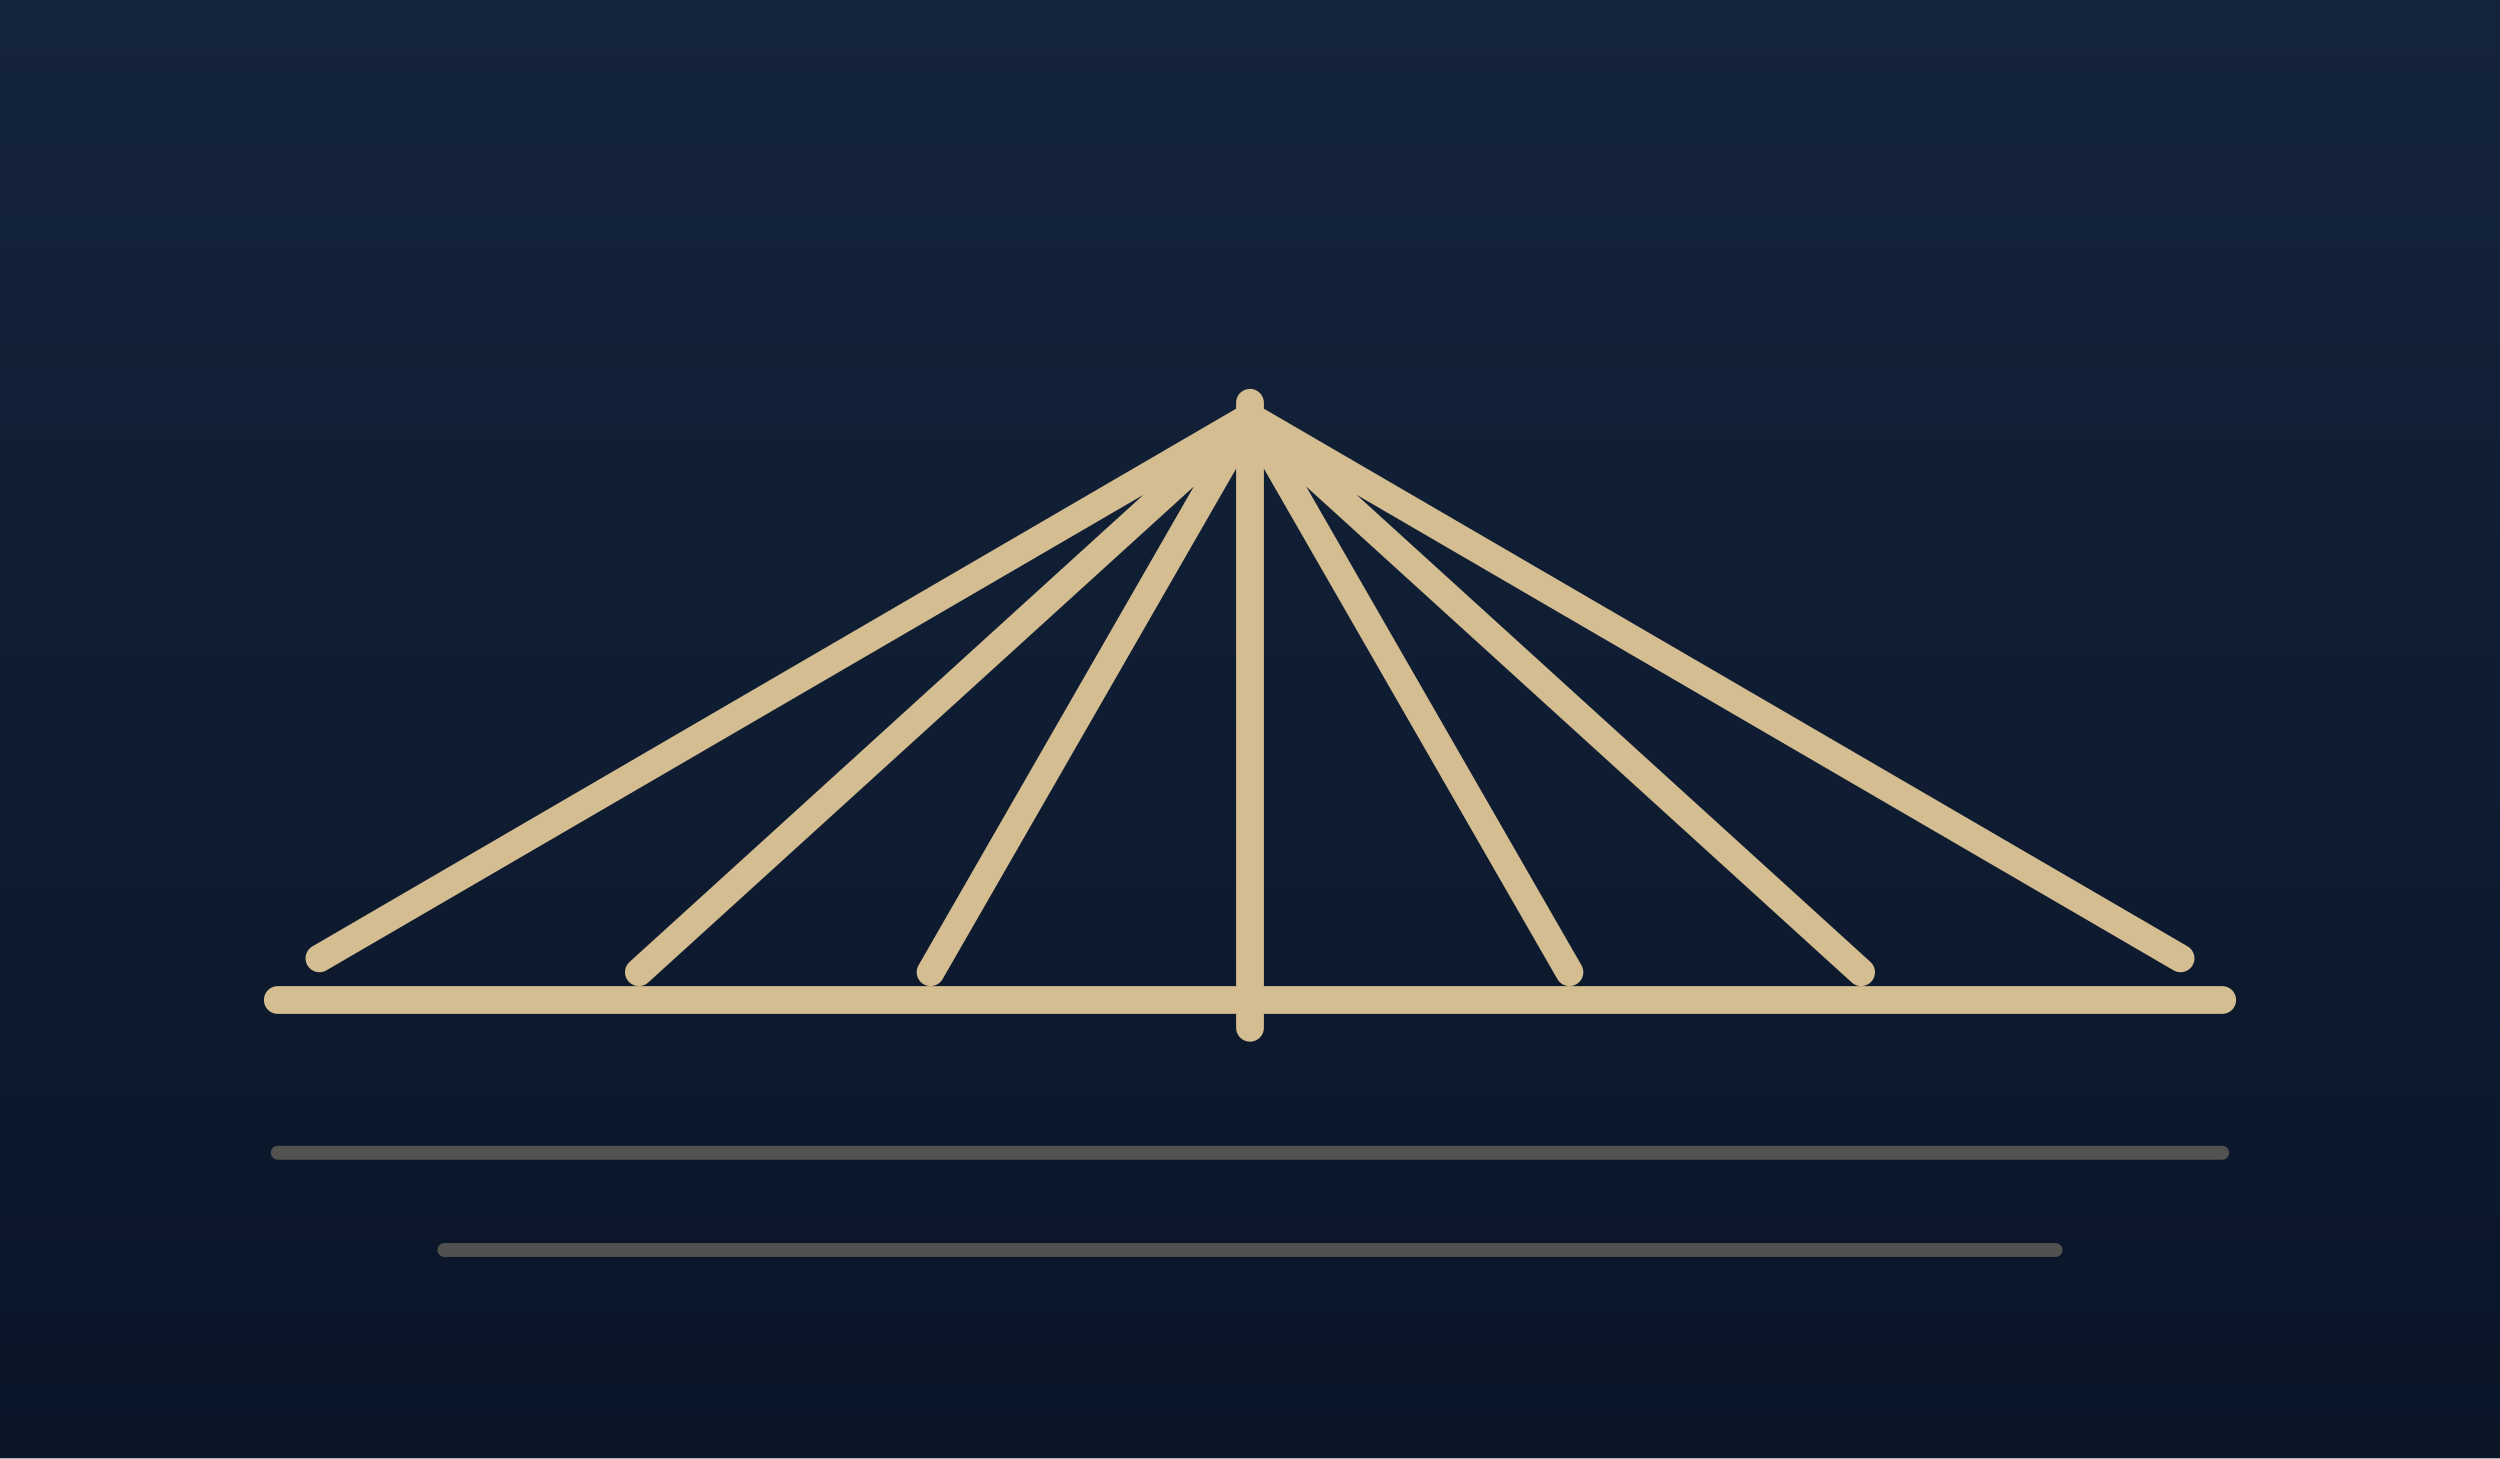
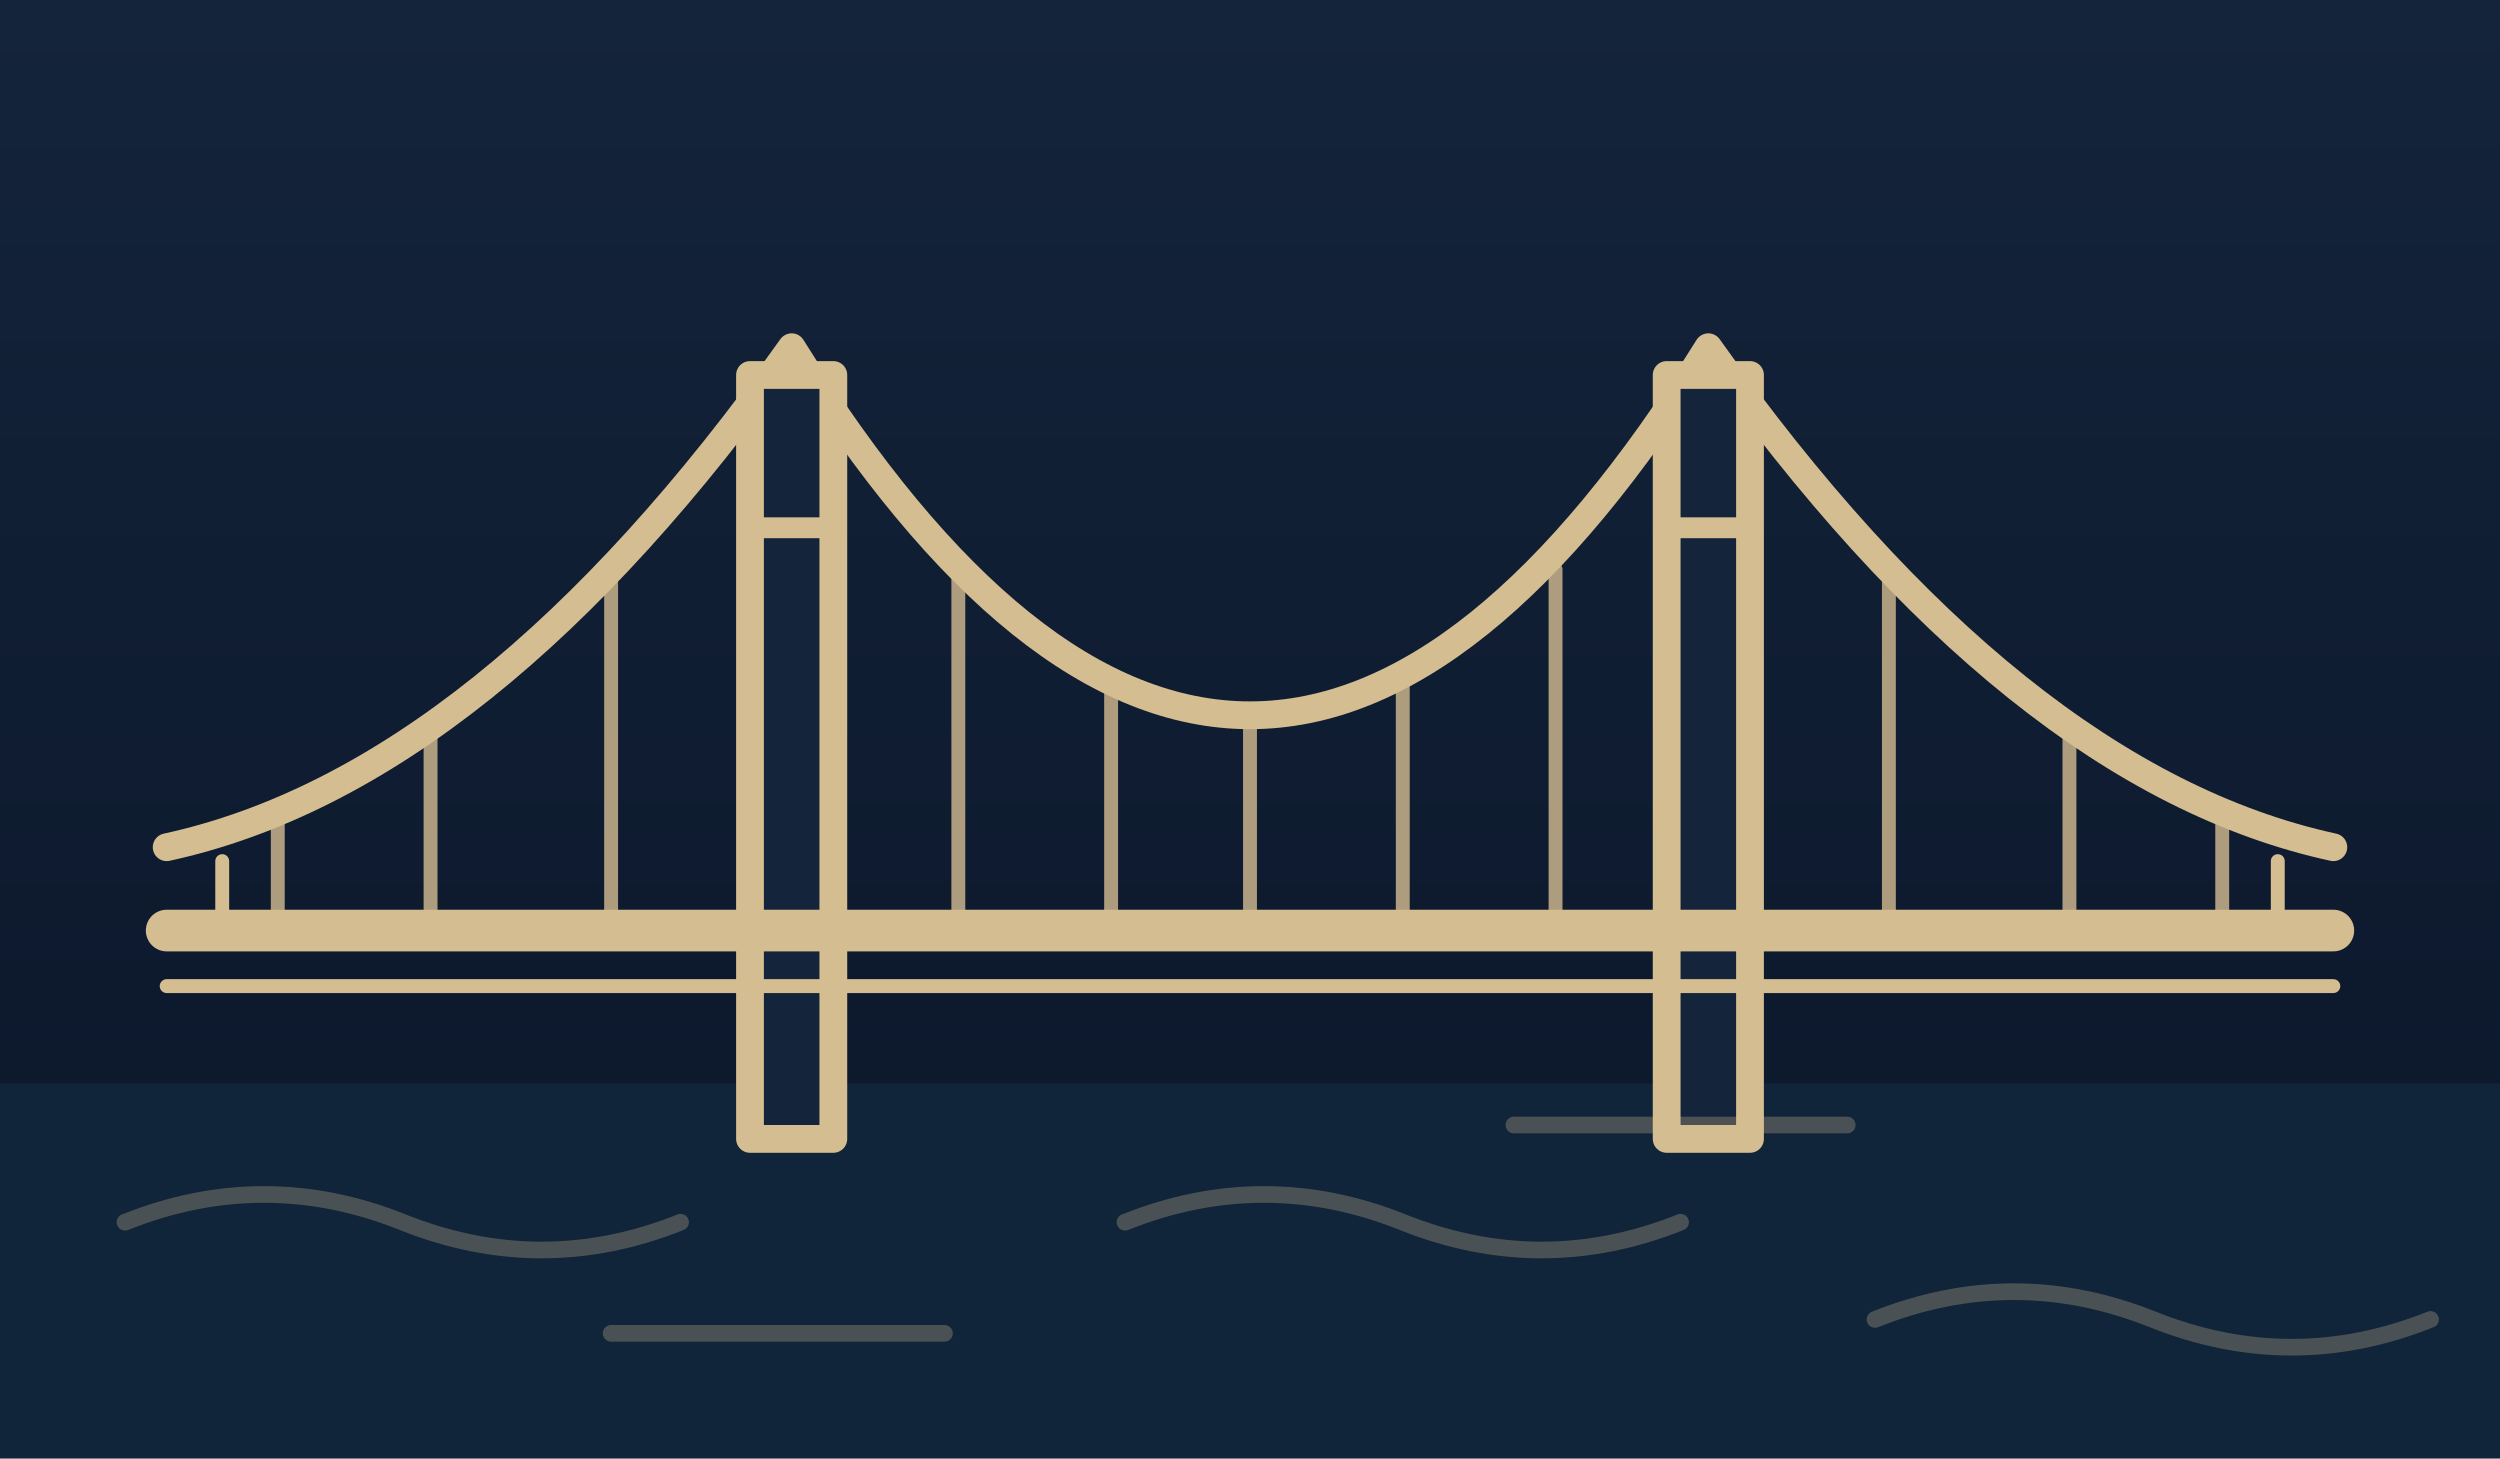
<svg xmlns="http://www.w3.org/2000/svg" viewBox="0 0 180 105">
  <defs>
    <linearGradient id="sky" x2="0" y2="1">
      <stop stop-color="#14243b" />
      <stop offset="1" stop-color="#0a1528" />
    </linearGradient>
  </defs>
  <path fill="url(#sky)" d="M0 0h180v105H0z" />
+   <path fill="#10243a" d="M0 78h180v27H0z" />
  <g fill="none" stroke="#d4bd91" stroke-linecap="round" stroke-linejoin="round">
-     <path stroke-width="2" d="M20 72h140M90 29v45M23 69l67-39 67 39M46 70l44-40 44 40M67 70l23-40 23 40" />
-     <path opacity=".35" d="M20 83h140M32 90h116" />
+     <path stroke-width="2" d="M12 61Q35 56 57 25Q90 78 123 25Q145 56 168 61" />
+     <path stroke-width="1" opacity=".8" d="M20 59v7m11-14v14m13-25v25m25-25v25m11-17v17m10-14v14m11-17v17m11-25v25m24-25v25m13-14v14m11-7v7" />
+     <path fill="#14243b" stroke-width="2" d="M54 27h6v55h-6Zm66 0h6v55h-6Z" />
+     <path stroke-width="1.5" d="M54 38h6m60 0h6" />
+     <path stroke-width="3" d="M12 67h156" />
+     <path stroke-width="1" d="M12 71h156M16 62v4m148-4v4" />
+     <path opacity=".3" stroke-width="1.2" d="M9 88q10-4 20 0t20 0m32 0q10-4 20 0t20 0m14 7q10-4 20 0t20 0M44 96h24m41-15h24" />
  </g>
</svg>
